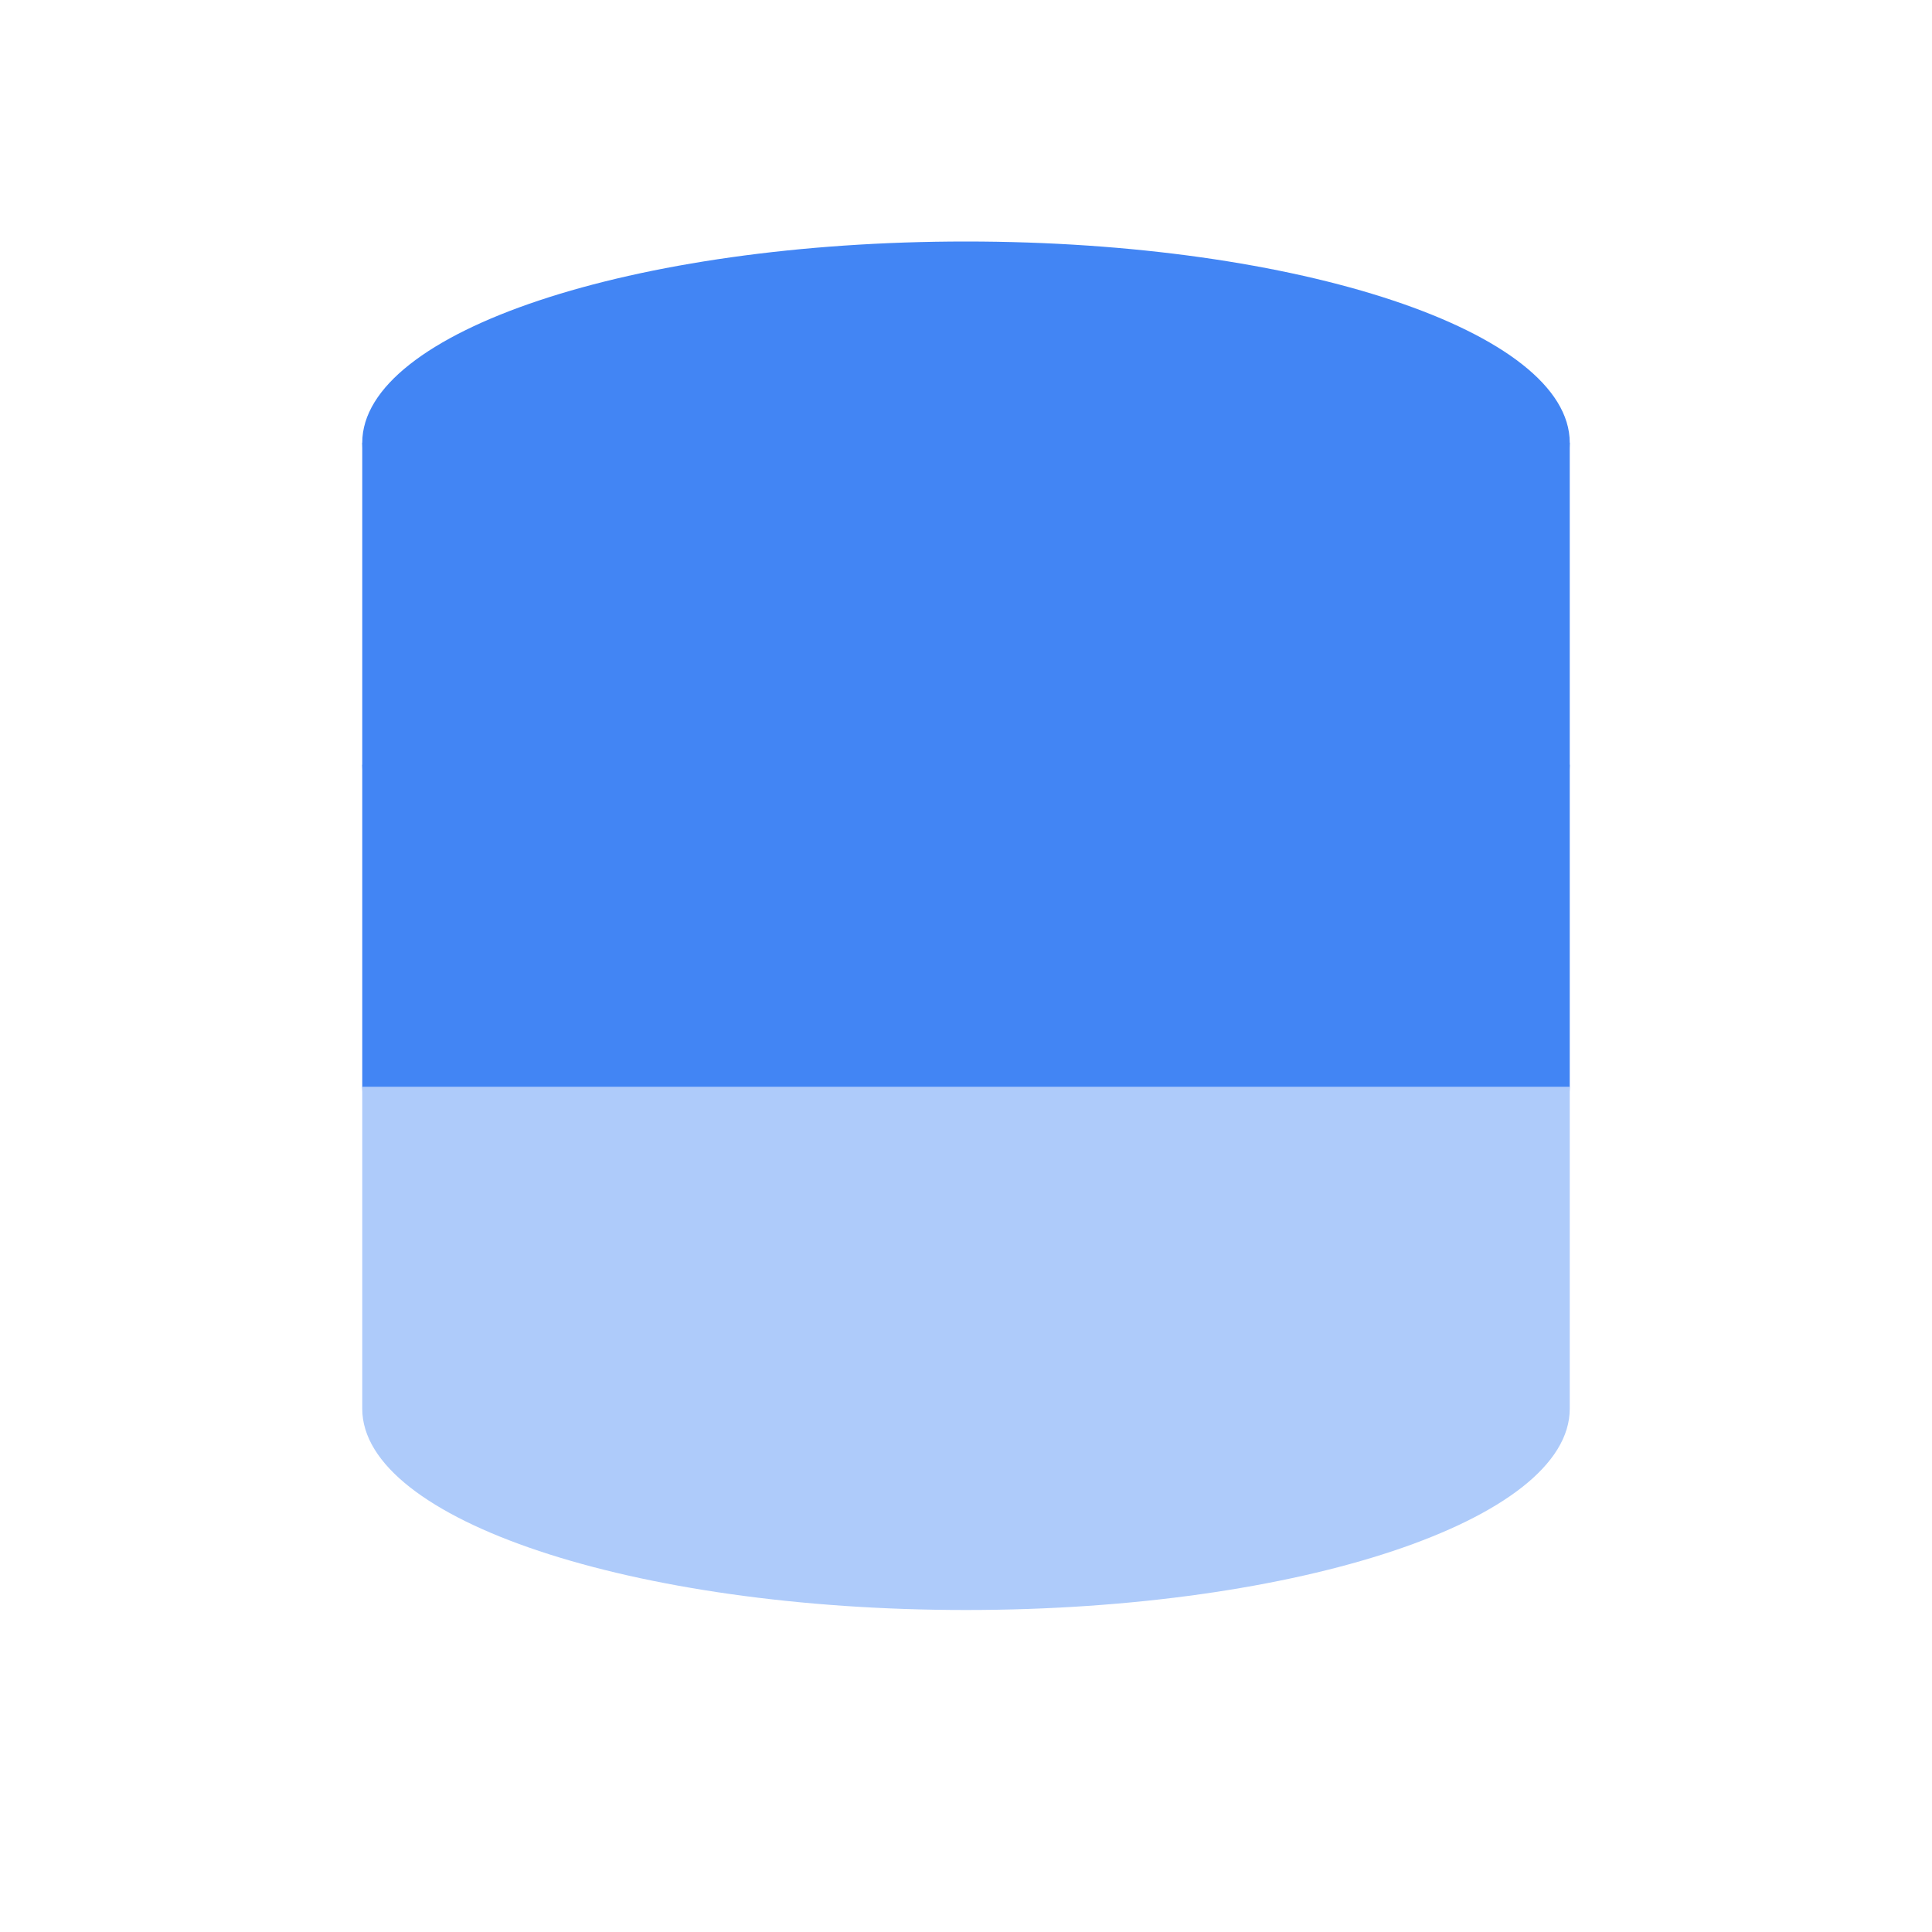
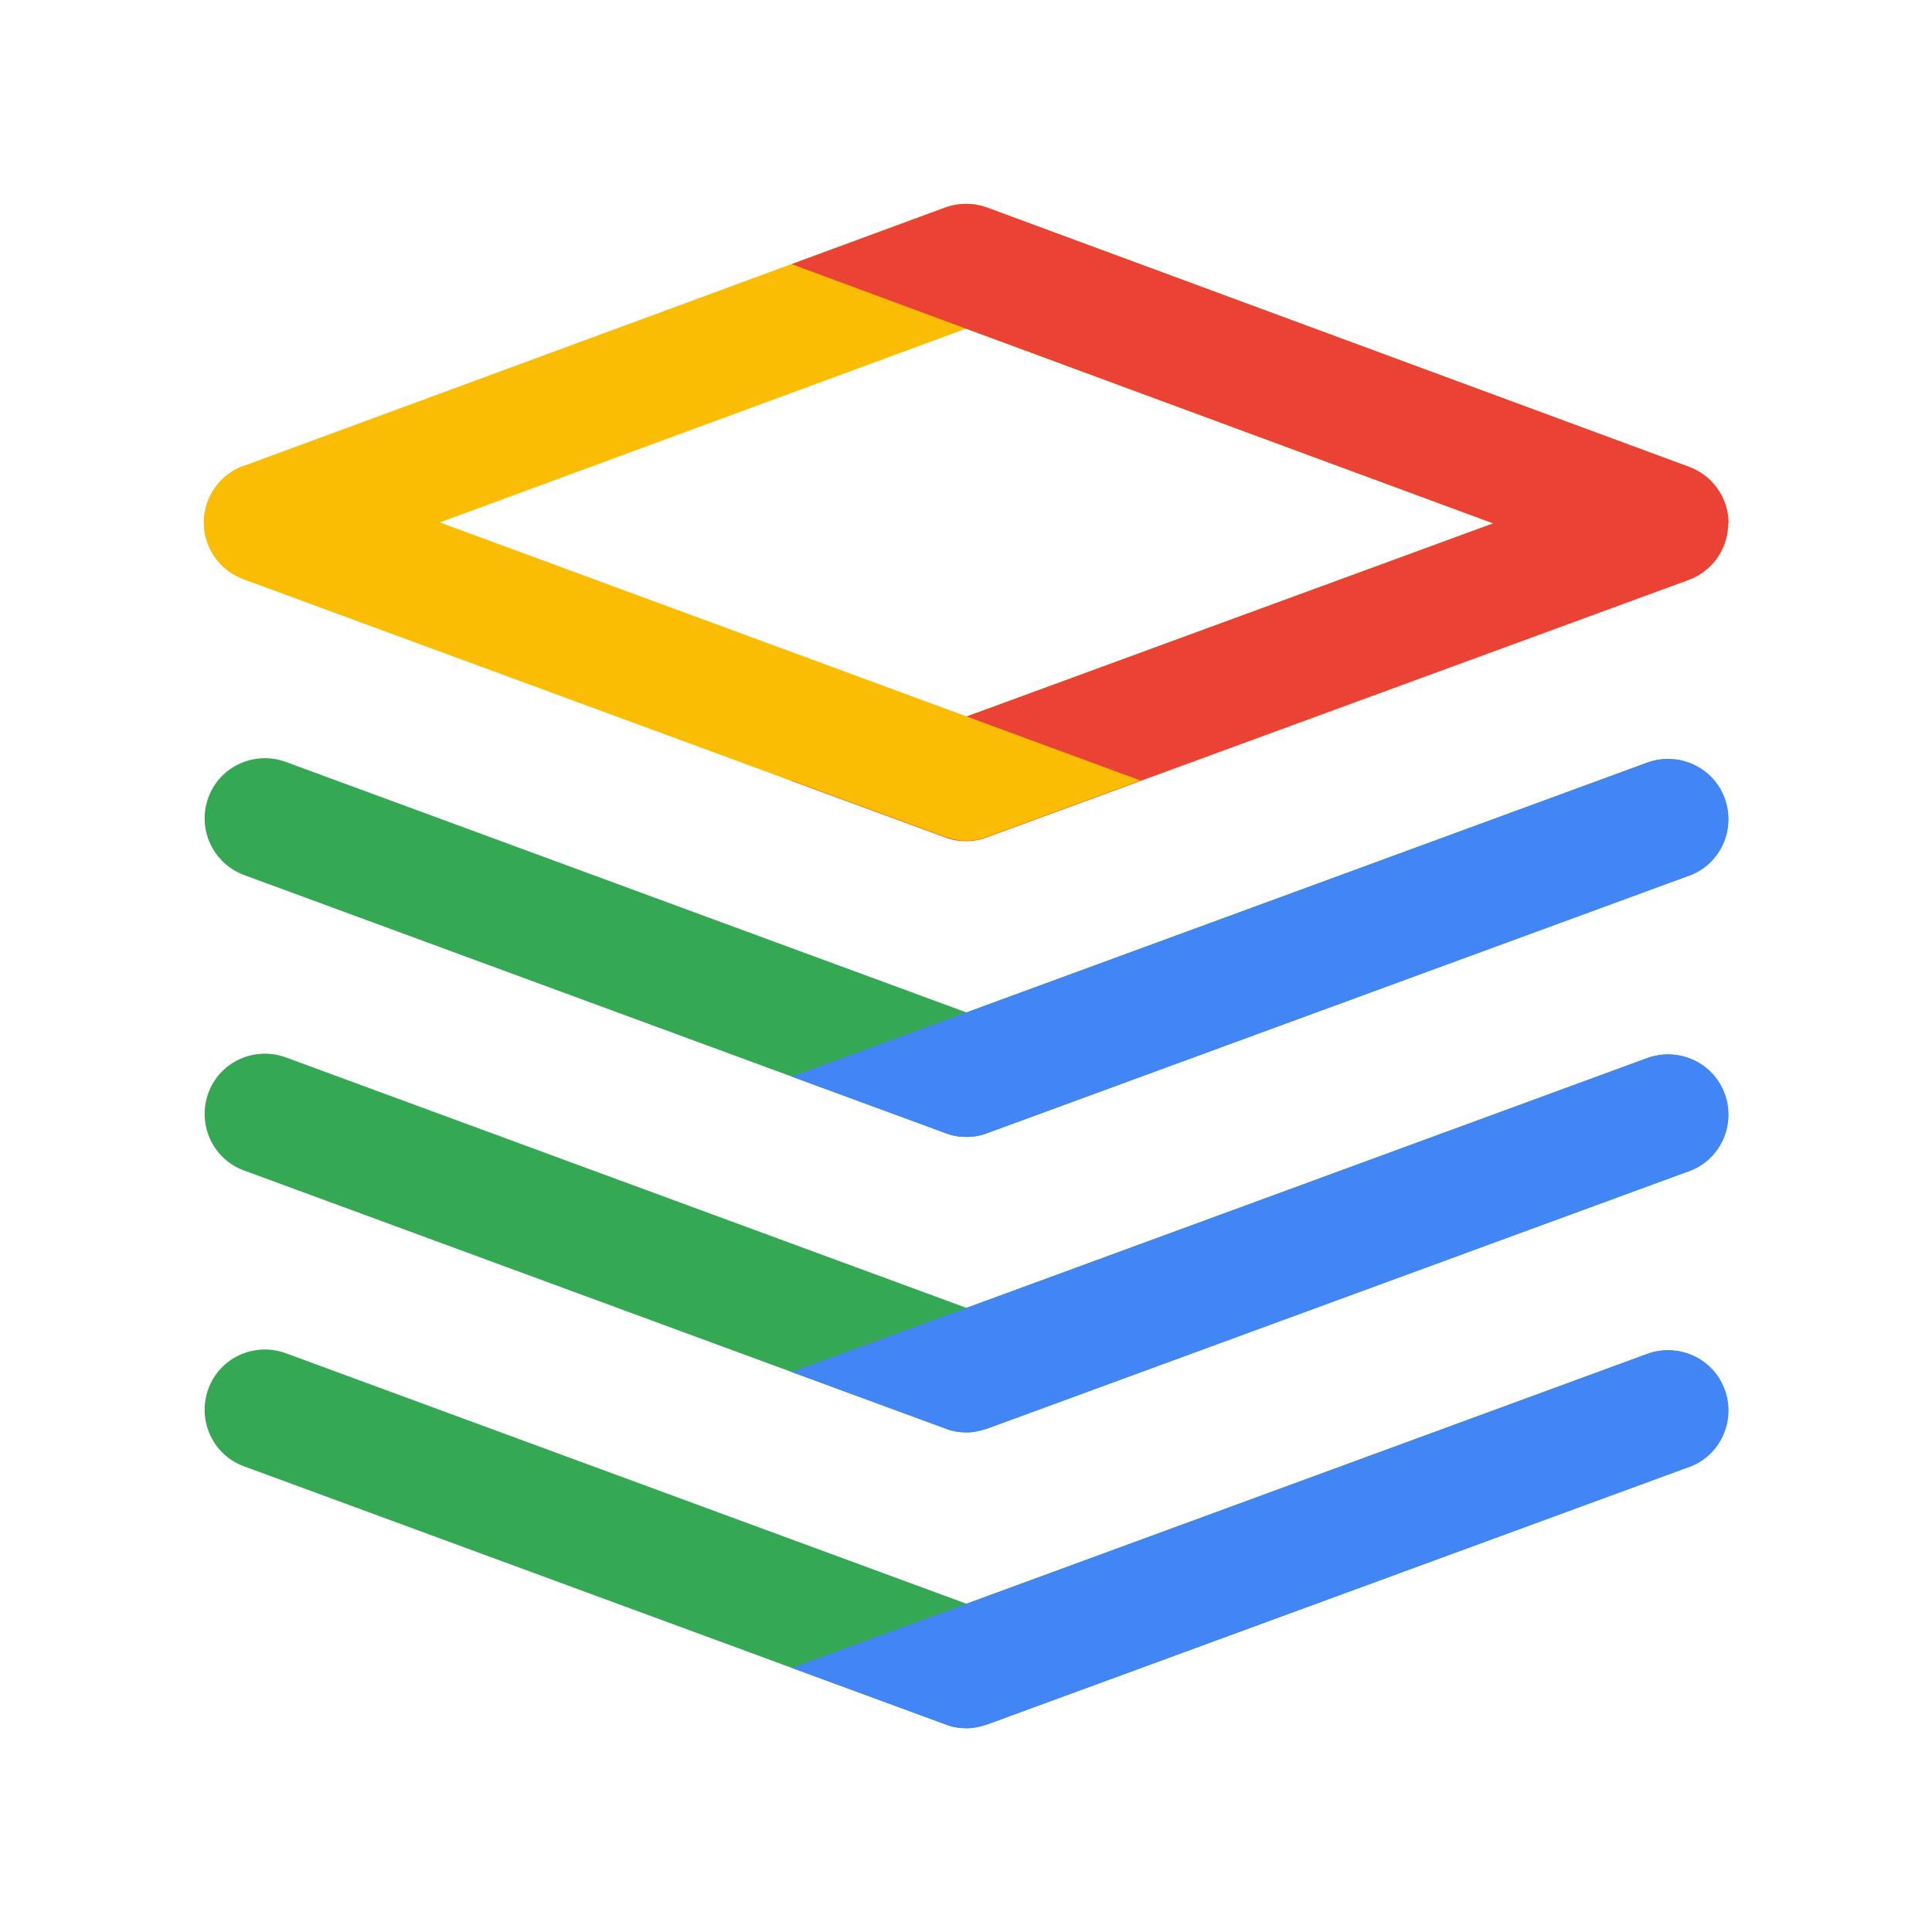
- <svg xmlns="http://www.w3.org/2000/svg" viewBox="0 0 24 24">
-   <ellipse cx="12" cy="5.5" rx="7.5" ry="2.5" fill="#4285F4" />
-   <path fill="#4285F4" d="M4.5 5.5v4c0 1.38 3.36 2.5 7.5 2.5s7.5-1.12 7.5-2.5v-4" />
-   <path fill="#4285F4" d="M4.5 9.5v4c0 1.38 3.36 2.5 7.5 2.5s7.5-1.12 7.5-2.5v-4" />
-   <path fill="#AECBFA" d="M4.5 13.5v4c0 1.38 3.36 2.5 7.5 2.5s7.5-1.12 7.5-2.5v-4" />
+ <svg xmlns="http://www.w3.org/2000/svg" id="standard_product_icon" version="1.1" viewBox="0 0 512 512">
+   <defs>
+     <style>
+       .st0 {
+         fill: none;
+       }
+ 
+       .st1 {
+         fill: #4285f4;
+       }
+ 
+       .st2 {
+         fill: #34a853;
+       }
+ 
+       .st3 {
+         fill: #fbbc04;
+       }
+ 
+       .st4 {
+         fill: #ea4335;
+       }
+     </style>
+   </defs>
+   <g id="bounding_box">
+     <rect class="st0" width="512" height="512" />
+   </g>
+   <g id="art">
+     <path class="st3" d="M447.5,123.7l-186-68.7c-3.6-1.3-7.5-1.3-11.1,0l-40.7,15-145.2,53.5c-6.3,2.3-10.5,8.3-10.5,15s4.2,12.7,10.5,15l145.1,53.4s0,0,0,0l40.8,15c1.8.6,3.7,1,5.5,1s3.7-.3,5.5-1l185.9-68.2c6.3-2.3,10.5-8.3,10.5-15,0-6.7-4.2-12.7-10.5-15h0ZM256,189.9l-139.6-51.4,139.6-51.4,139.7,51.6-139.6,51.2Z" />
+     <path class="st2" d="M447.5,388.8l-185.9,68.2c-1.8.6-3.6,1-5.5,1s-3.7-.3-5.5-1l-40.8-15h0l-145.1-53.4c-8.3-3-12.5-12.2-9.5-20.5,3-8.3,12.2-12.5,20.5-9.5l180.4,66.4,180.4-66.2c8.3-3,17.5,1.2,20.5,9.5,3,8.3-1.2,17.5-9.5,20.5h0Z" />
+     <path class="st2" d="M447.5,310.4l-185.9,68.2c-1.8.6-3.6,1-5.5,1s-3.7-.3-5.5-1l-40.8-15h0l-145.1-53.4c-8.3-3-12.5-12.2-9.5-20.5,3-8.3,12.2-12.5,20.5-9.5l180.4,66.4,180.4-66.2c8.3-3,17.5,1.2,20.5,9.5,3,8.3-1.2,17.5-9.5,20.5h0Z" />
+     <path class="st2" d="M447.5,232.1l-185.9,68.2c-1.8.7-3.6,1-5.5,1s-3.7-.3-5.5-1l-40.8-15h0l-145.1-53.4c-8.3-3.1-12.5-12.2-9.5-20.5,3-8.3,12.2-12.5,20.5-9.5l180.4,66.4,180.4-66.2c8.3-3,17.5,1.2,20.5,9.5,3,8.3-1.2,17.5-9.5,20.5h0Z" />
+     <path class="st4" d="M458,138.7c0,6.7-4.2,12.7-10.5,15l-186,68.2c-1.8.7-3.6,1-5.5,1s-3.7-.3-5.5-1l-40.8-15h0s46.4-17,46.4-17l139.6-51.2-139.7-51.6-46.2-17.1,40.7-15c3.6-1.3,7.5-1.3,11.1,0l186,68.7c6.3,2.3,10.5,8.3,10.5,15h0Z" />
+     <path class="st1" d="M447.5,388.8l-185.9,68.2c-1.8.6-3.6,1-5.5,1s-3.7-.3-5.5-1l-40.8-15,46.4-17,180.4-66.2c8.3-3,17.5,1.2,20.5,9.5,3,8.3-1.2,17.5-9.5,20.5h0Z" />
+     <path class="st1" d="M447.5,310.4l-185.9,68.2c-1.8.6-3.6,1-5.5,1s-3.7-.3-5.5-1l-40.8-15h0l46.4-17,180.4-66.2c8.3-3,17.5,1.2,20.5,9.5,3,8.3-1.2,17.5-9.5,20.5Z" />
+     <path class="st1" d="M447.5,232.1l-185.9,68.2c-1.8.7-3.6,1-5.5,1s-3.7-.3-5.5-1l-40.8-15h0l46.4-17,180.4-66.2c8.3-3,17.5,1.2,20.5,9.5,3,8.3-1.2,17.5-9.5,20.5h0Z" />
+     <path class="st3" d="M302.4,206.9l-186-68.5-51.8-15c-6.3,2.3-10.5,8.3-10.5,15s4.2,12.7,10.5,15l145.1,53.4s0,0,0,0l40.8,15c1.8.6,3.7,1,5.5,1s3.7-.3,5.5-1l40.9-15h0Z" />
+   </g>
</svg>
